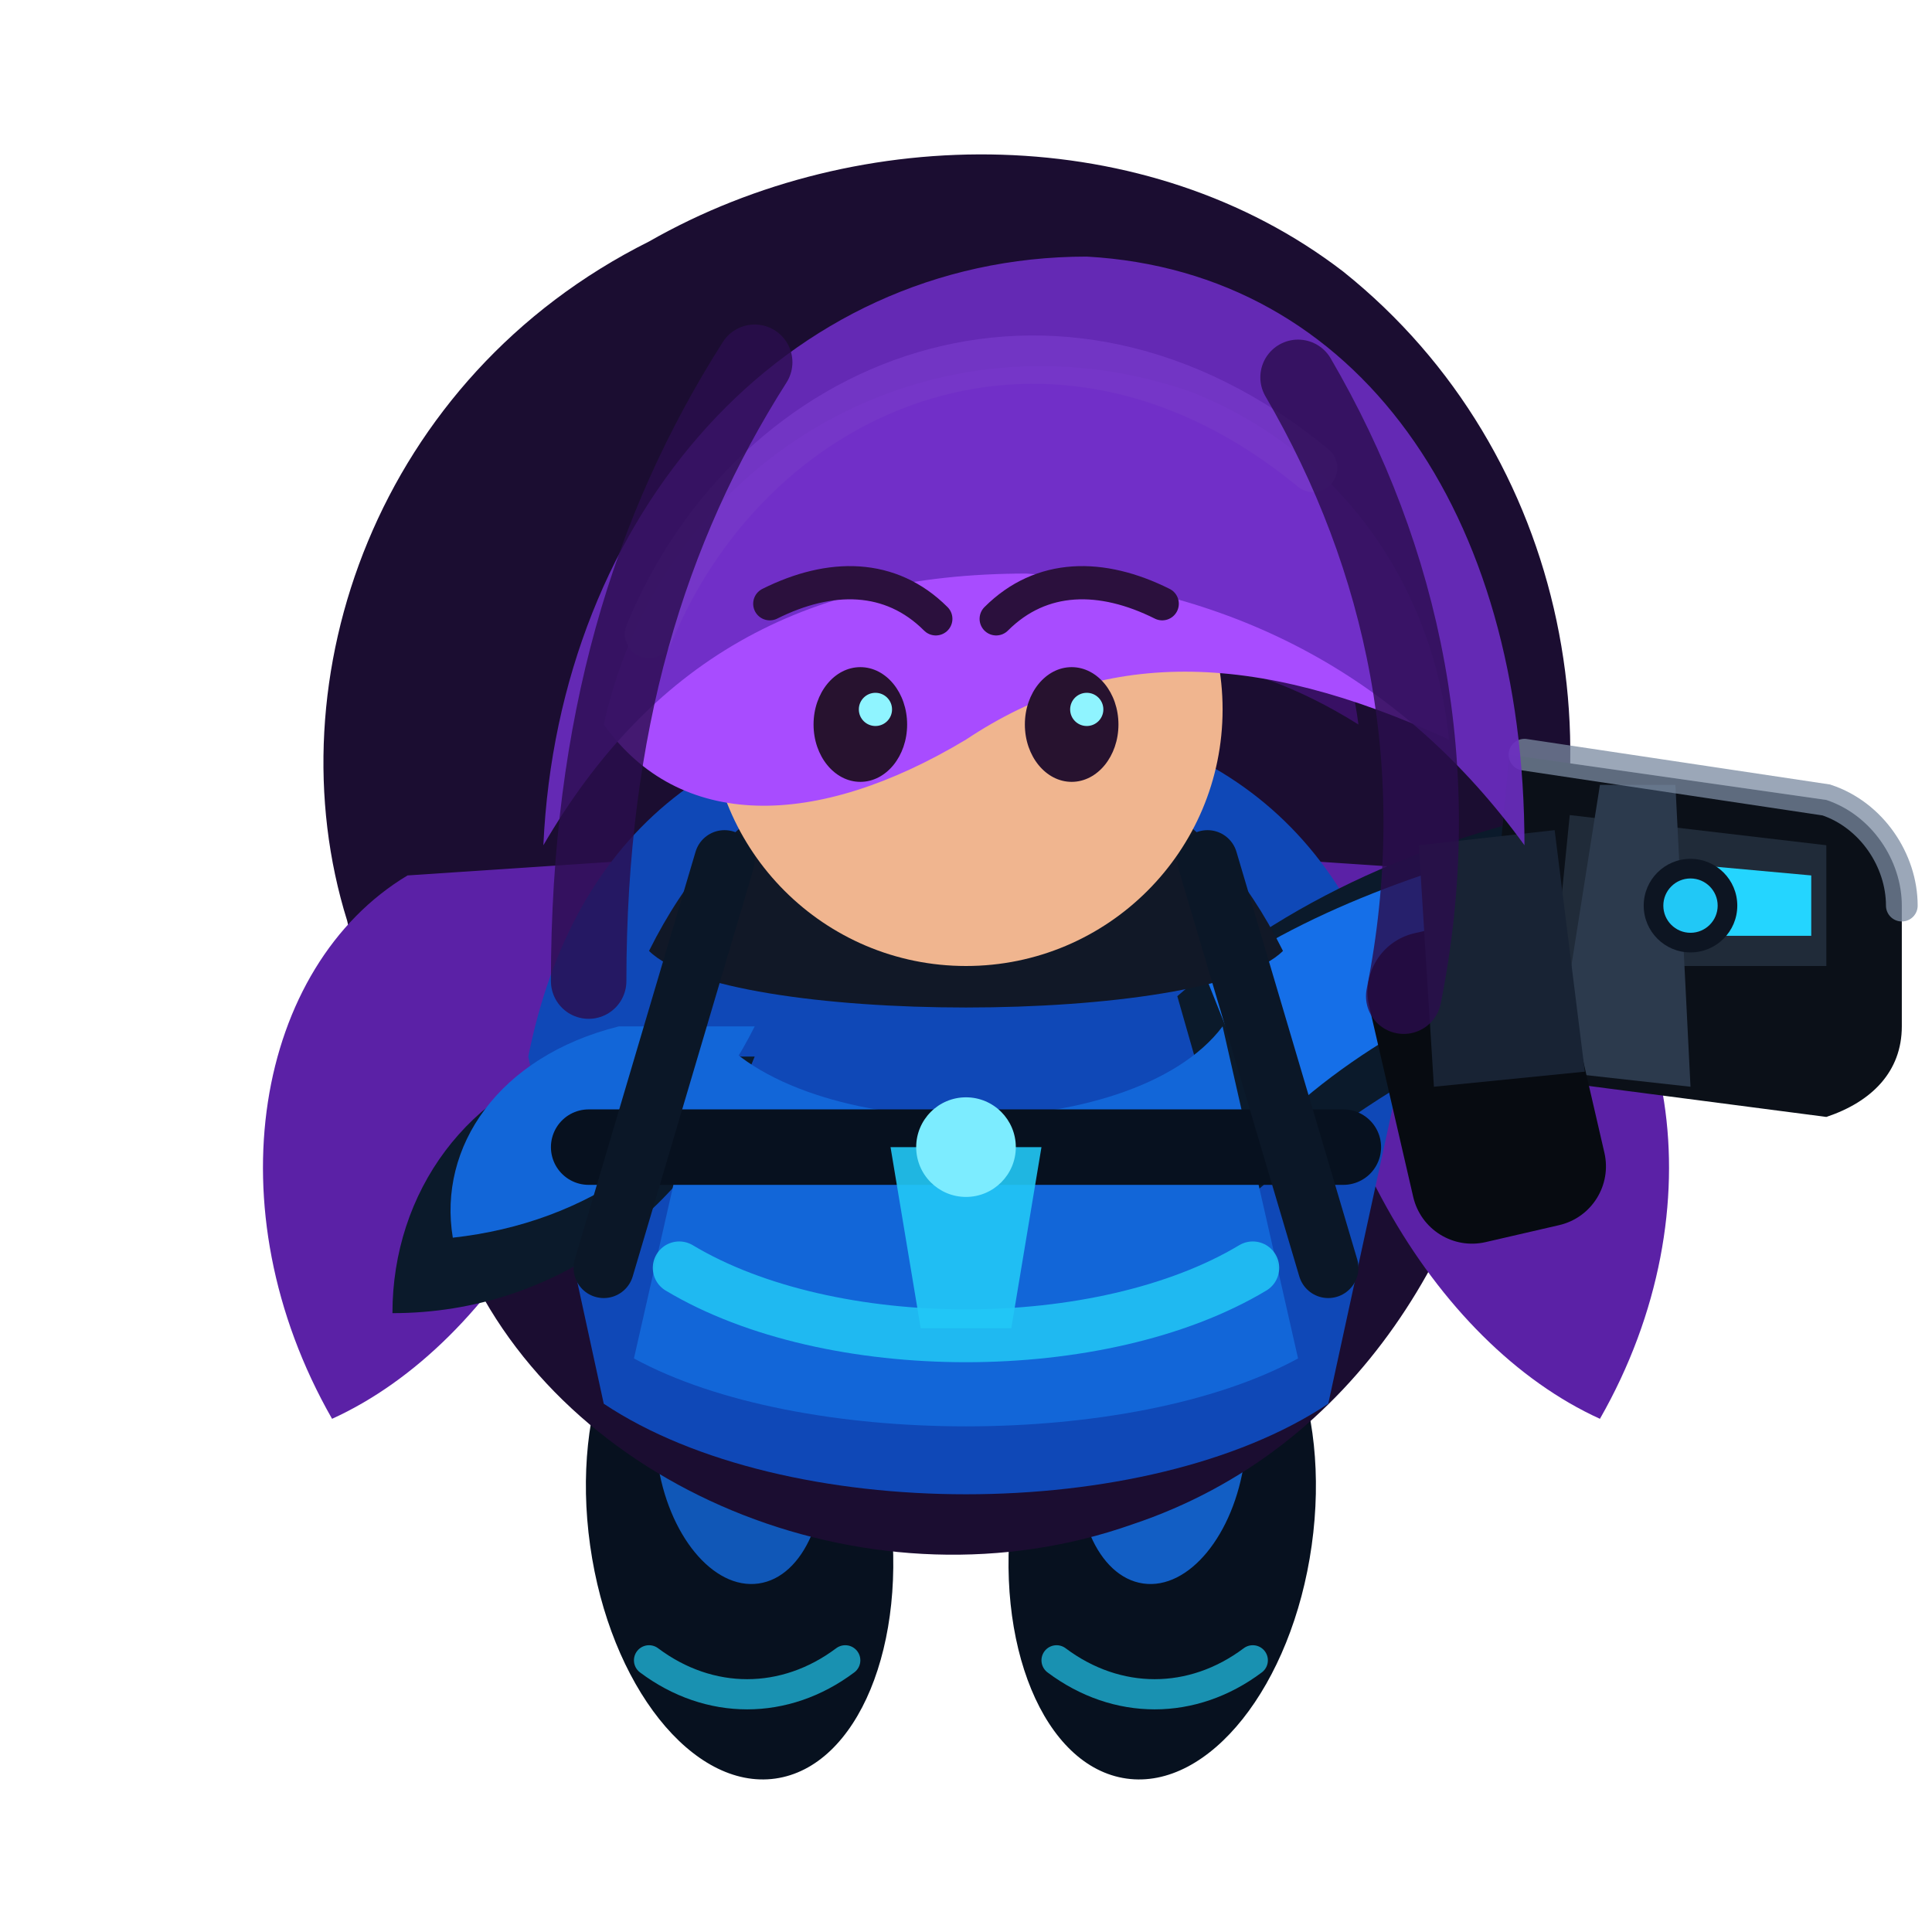
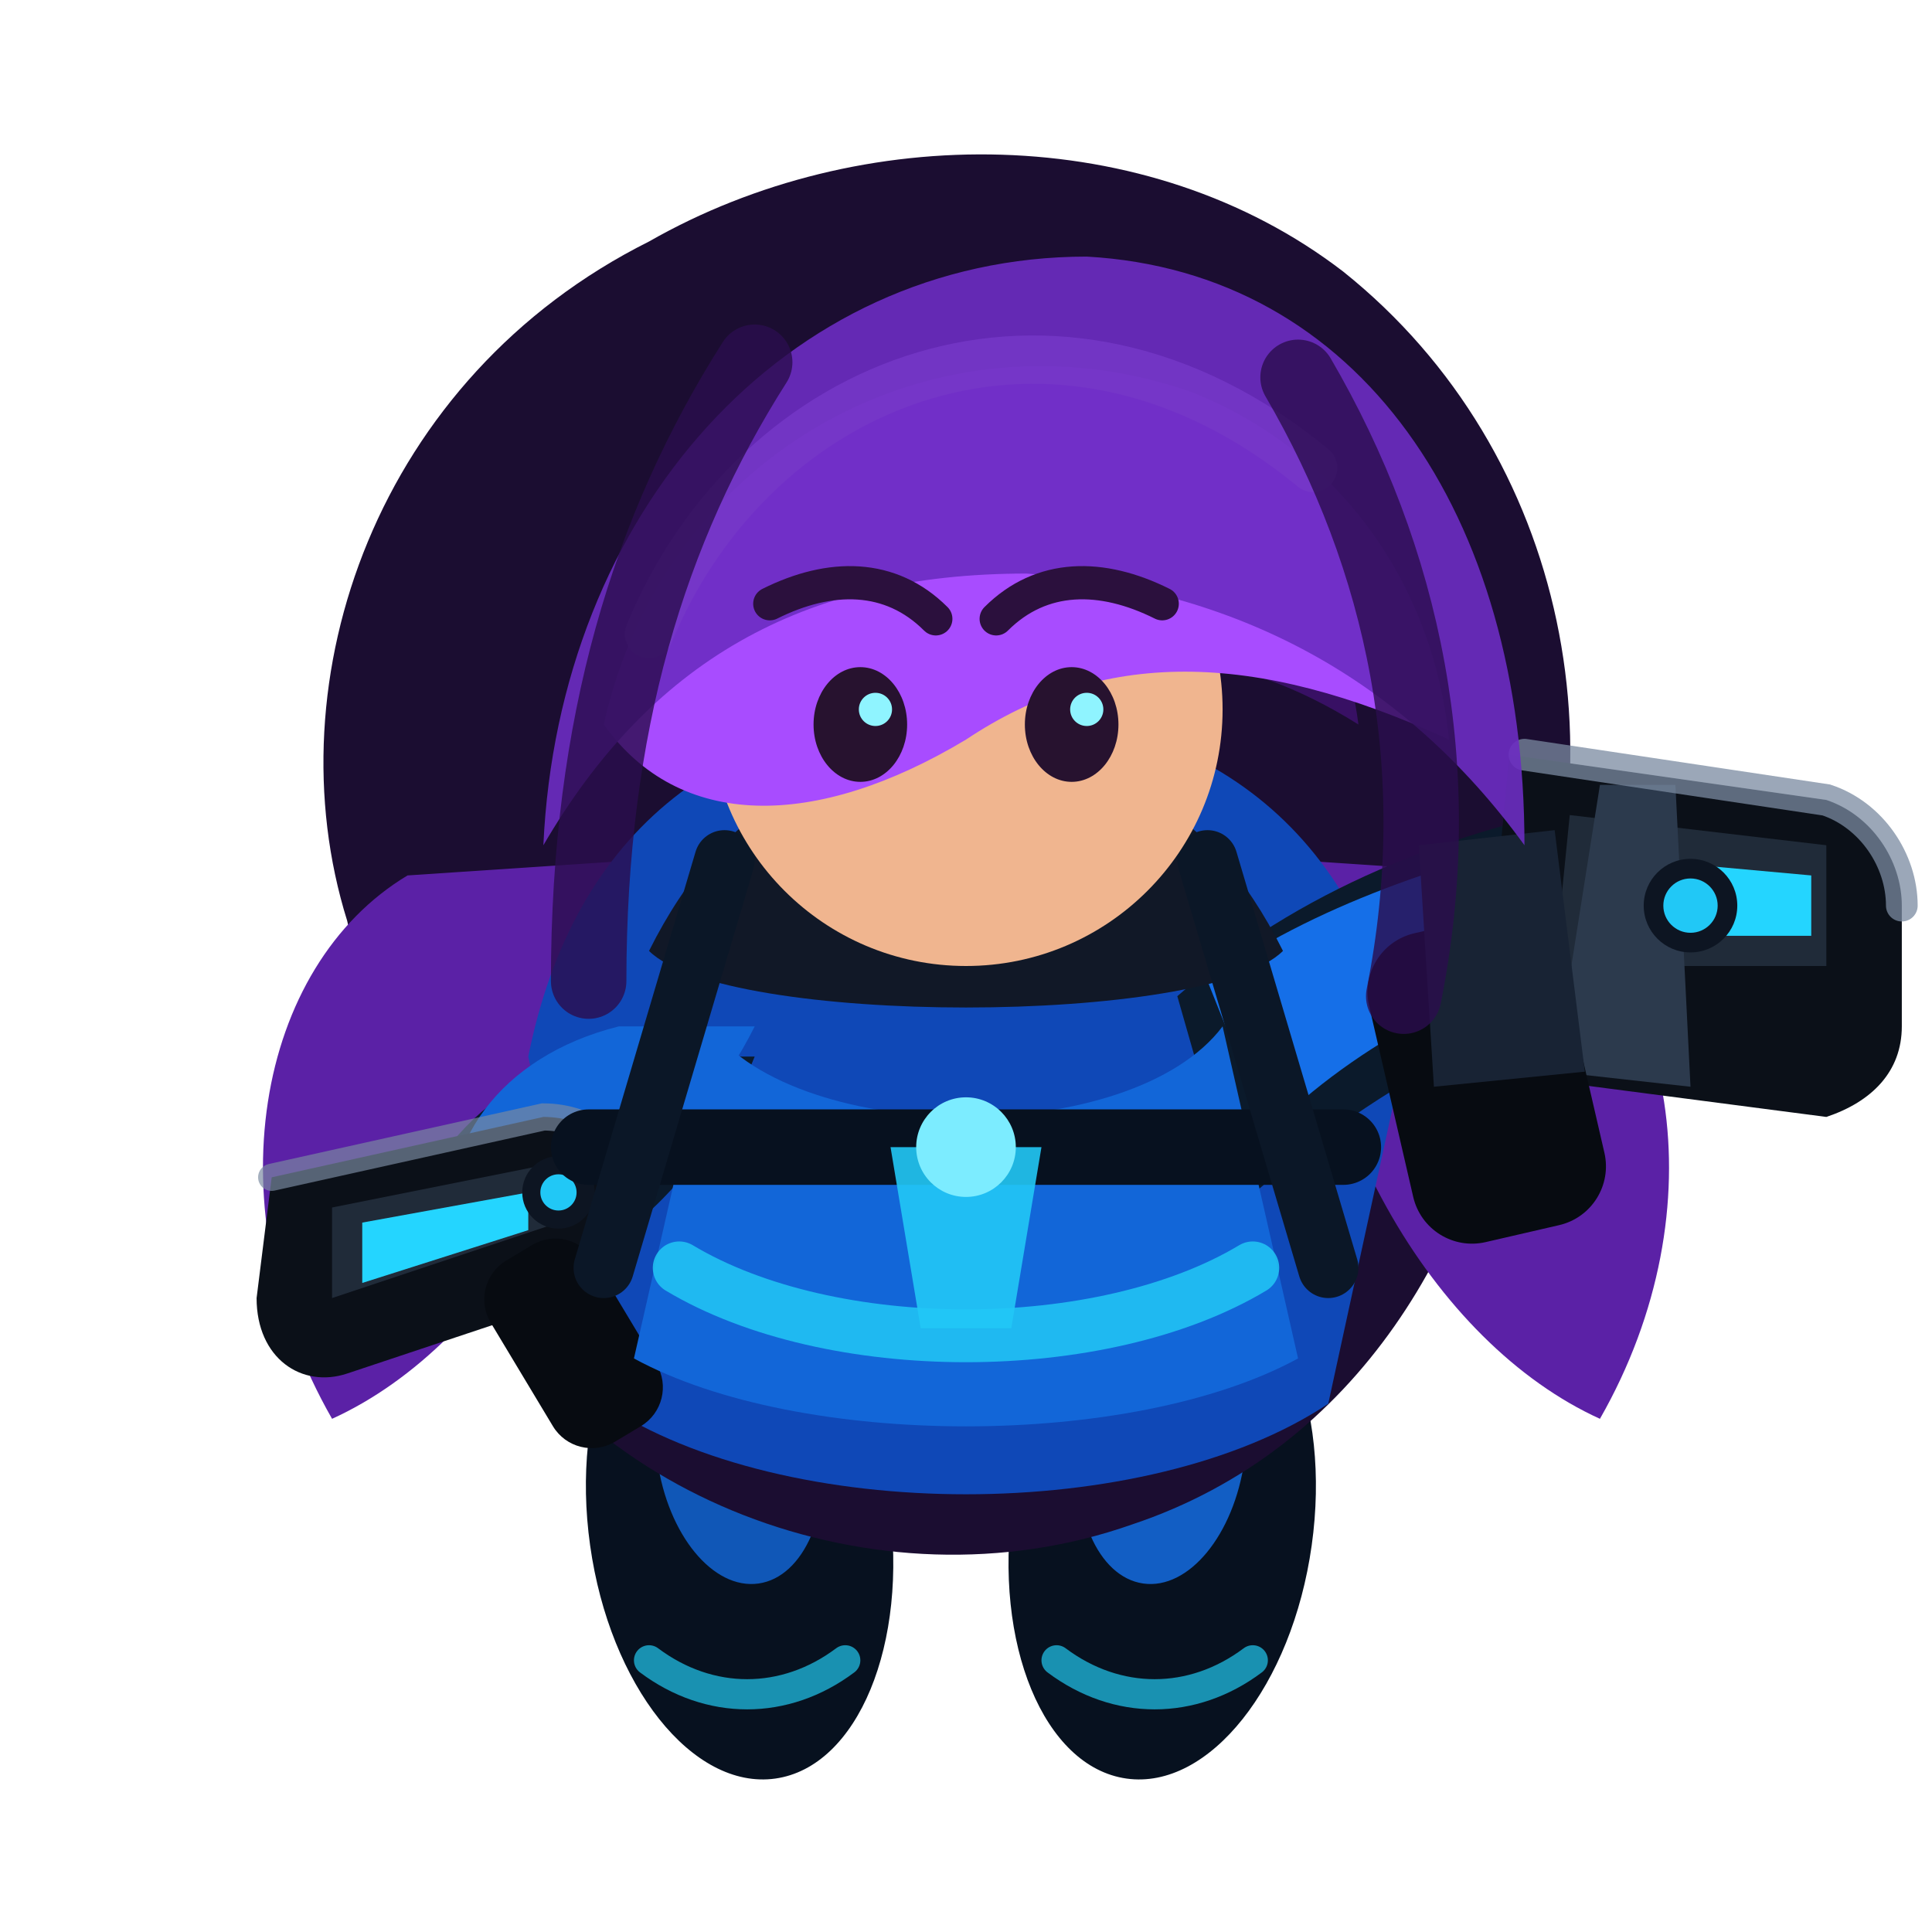
<svg xmlns="http://www.w3.org/2000/svg" viewBox="0 0 128 128">
  <g id="bottom_half_feet">
    <ellipse id="left_foot" cx="49" cy="101" rx="10" ry="17" transform="rotate(-8 49 101)" fill="#07111f" />
    <ellipse id="right_foot" cx="77" cy="101" rx="10" ry="17" transform="rotate(8 77 101)" fill="#07111f" />
    <ellipse cx="49" cy="96" rx="5.5" ry="9" transform="rotate(-8 49 96)" fill="#1266d8" opacity="0.82" />
    <ellipse cx="77" cy="96" rx="5.5" ry="9" transform="rotate(8 77 96)" fill="#156fe8" opacity="0.82" />
    <path d="M43 110 C47 113 52 113 56 110" fill="none" stroke="#24d5ff" stroke-width="2" stroke-linecap="round" opacity="0.65" />
    <path d="M70 110 C74 113 79 113 83 110" fill="none" stroke="#24d5ff" stroke-width="2" stroke-linecap="round" opacity="0.65" />
  </g>
  <g id="top_half_body_and_gun">
    <path d="M23 61 C18 45 25 25 43 16 C57 8 76 8 89 18 C104 30 108 51 100 68 C98 82 90 96 75 101 C58 107 38 99 31 84 C27 77 25 70 23 61 Z" fill="#1b0d31" />
    <path d="M27 58 C17 64 14 80 22 94 C33 89 42 74 42 57 Z" fill="#5b21a6" />
    <path d="M101 58 C111 64 114 80 106 94 C95 89 86 74 86 57 Z" fill="#5b21a6" />
    <path d="M35 70 C38 55 48 47 64 47 C80 47 90 55 93 70 L88 93 C76 101 52 101 40 93 Z" fill="#0f48b7" />
    <path d="M39 70 C31 72 26 79 26 87 C37 87 46 80 50 70 Z" fill="#0b1a2b" />
    <path d="M41 68 C33 70 29 76 30 82 C39 81 46 76 50 68 Z" fill="#1266d8" />
+     <path d="M18 78 L36 74 C39 74 42 76 42 79 L41 85 L23 91 C20 92 17 90 17 86 Z" fill="#0b1018" />
+     <path d="M22 80 L37 77 L37 81 L22 86 Z" fill="#202b39" />
+     <path d="M24 81 L35 79 L35 81.5 L24 85 Z" fill="#24d5ff" />
+     <rect x="34" y="82" width="8" height="14" rx="3" transform="rotate(-31 38 89)" fill="#070b11" />
+     <circle cx="37" cy="79" r="2.4" fill="#0d1522" />
+     <circle cx="37" cy="79" r="1.2" fill="#21c8f6" />
+     <path d="M18 78 L36 74 C39 74 42 76 42 79" fill="none" stroke="#798aa0" stroke-width="1.8" stroke-linecap="round" opacity="0.68" />
    <path d="M78 66 C86 59 96 55 107 53 L111 65 C100 67 91 72 82 80 Z" fill="#0b1a2b" />
    <path d="M80 65 C87 60 96 57 105 55 L108 62 C98 65 90 69 84 75 Z" fill="#156fe8" />
    <path d="M100 50 L121 53 C124 54 126 57 126 60 L126 68 C126 71 124 73 121 74 L98 71 Z" fill="#0b1018" />
    <path d="M104 54 L121 56 L121 64 L103 64 Z" fill="#202b39" />
    <path d="M109 57 L120 58 L120 62 L108 62 Z" fill="#24d5ff" />
    <path d="M106 52 L111 52 L112 72 L103 71 Z" fill="#2c3a4d" />
    <rect x="92" y="61" width="13" height="21" rx="4" transform="rotate(-13 98.5 71.5)" fill="#070b11" />
    <path d="M94 56 L103 55 L105 71 L95 72 Z" fill="#182334" />
    <circle cx="112" cy="60" r="3.1" fill="#0d1522" />
    <circle cx="112" cy="60" r="1.8" fill="#21c8f6" />
    <path d="M101 50 L121 53 C124 54 126 57 126 60" fill="none" stroke="#798aa0" stroke-width="2.1" stroke-linecap="round" opacity="0.75" />
    <path d="M43 63 C48 53 55 50 64 50 C73 50 80 53 85 63 C80 68 48 68 43 63 Z" fill="#111827" />
    <path d="M47 68 C53 76 75 76 81 68 L86 90 C75 96 53 96 42 90 Z" fill="#1266d8" />
    <path d="M39 76 L89 76" fill="none" stroke="#07111f" stroke-width="5" stroke-linecap="round" />
    <path d="M45 84 C55 90 73 90 83 84" fill="none" stroke="#21c8f6" stroke-width="3.5" stroke-linecap="round" opacity="0.85" />
    <path d="M48 57 L40 84" fill="none" stroke="#0b1727" stroke-width="4" stroke-linecap="round" />
    <path d="M80 57 L88 84" fill="none" stroke="#0b1727" stroke-width="4" stroke-linecap="round" />
    <circle cx="64" cy="47" r="17" fill="#f0b58f" />
    <path d="M48 44 C52 33 63 28 76 31 C84 34 89 40 90 48 C82 43 74 42 65 47 C57 52 51 52 48 44 Z" fill="#381064" />
    <path id="forehead_bang" d="M40 48 C44 30 62 20 79 26 C89 30 95 39 96 49 C83 43 73 43 64 49 C54 55 45 55 40 48 Z" fill="#a84cff" />
    <path d="M43 42 C50 25 70 17 87 31" fill="none" stroke="#d39cff" stroke-width="3.2" stroke-linecap="round" opacity="0.82" />
    <path d="M36 56 C37 34 52 17 72 17 C90 18 101 34 101 56 C93 45 82 39 68 38 C53 38 43 44 36 56 Z" fill="#6b2cc2" opacity="0.9" />
    <path d="M50 24 C43 35 39 48 39 65" fill="none" stroke="#2a0d4d" stroke-width="5" stroke-linecap="round" opacity="0.8" />
    <path d="M86 25 C93 37 96 51 93 66" fill="none" stroke="#2a0d4d" stroke-width="5" stroke-linecap="round" opacity="0.8" />
    <ellipse cx="57" cy="48" rx="3.1" ry="3.8" fill="#27122f" />
    <ellipse cx="71" cy="48" rx="3.1" ry="3.8" fill="#27122f" />
    <circle cx="58" cy="47" r="1.1" fill="#8ff4ff" />
    <circle cx="72" cy="47" r="1.1" fill="#8ff4ff" />
    <path d="M51 40 C55 38 59 38 62 41" fill="none" stroke="#2b103d" stroke-width="2.2" stroke-linecap="round" />
    <path d="M66 41 C69 38 73 38 77 40" fill="none" stroke="#2b103d" stroke-width="2.2" stroke-linecap="round" />
    <path d="M59 76 L69 76 L67 88 L61 88 Z" fill="#21c8f6" opacity="0.9" />
    <circle cx="64" cy="76" r="3.3" fill="#7cecff" />
  </g>
</svg>
